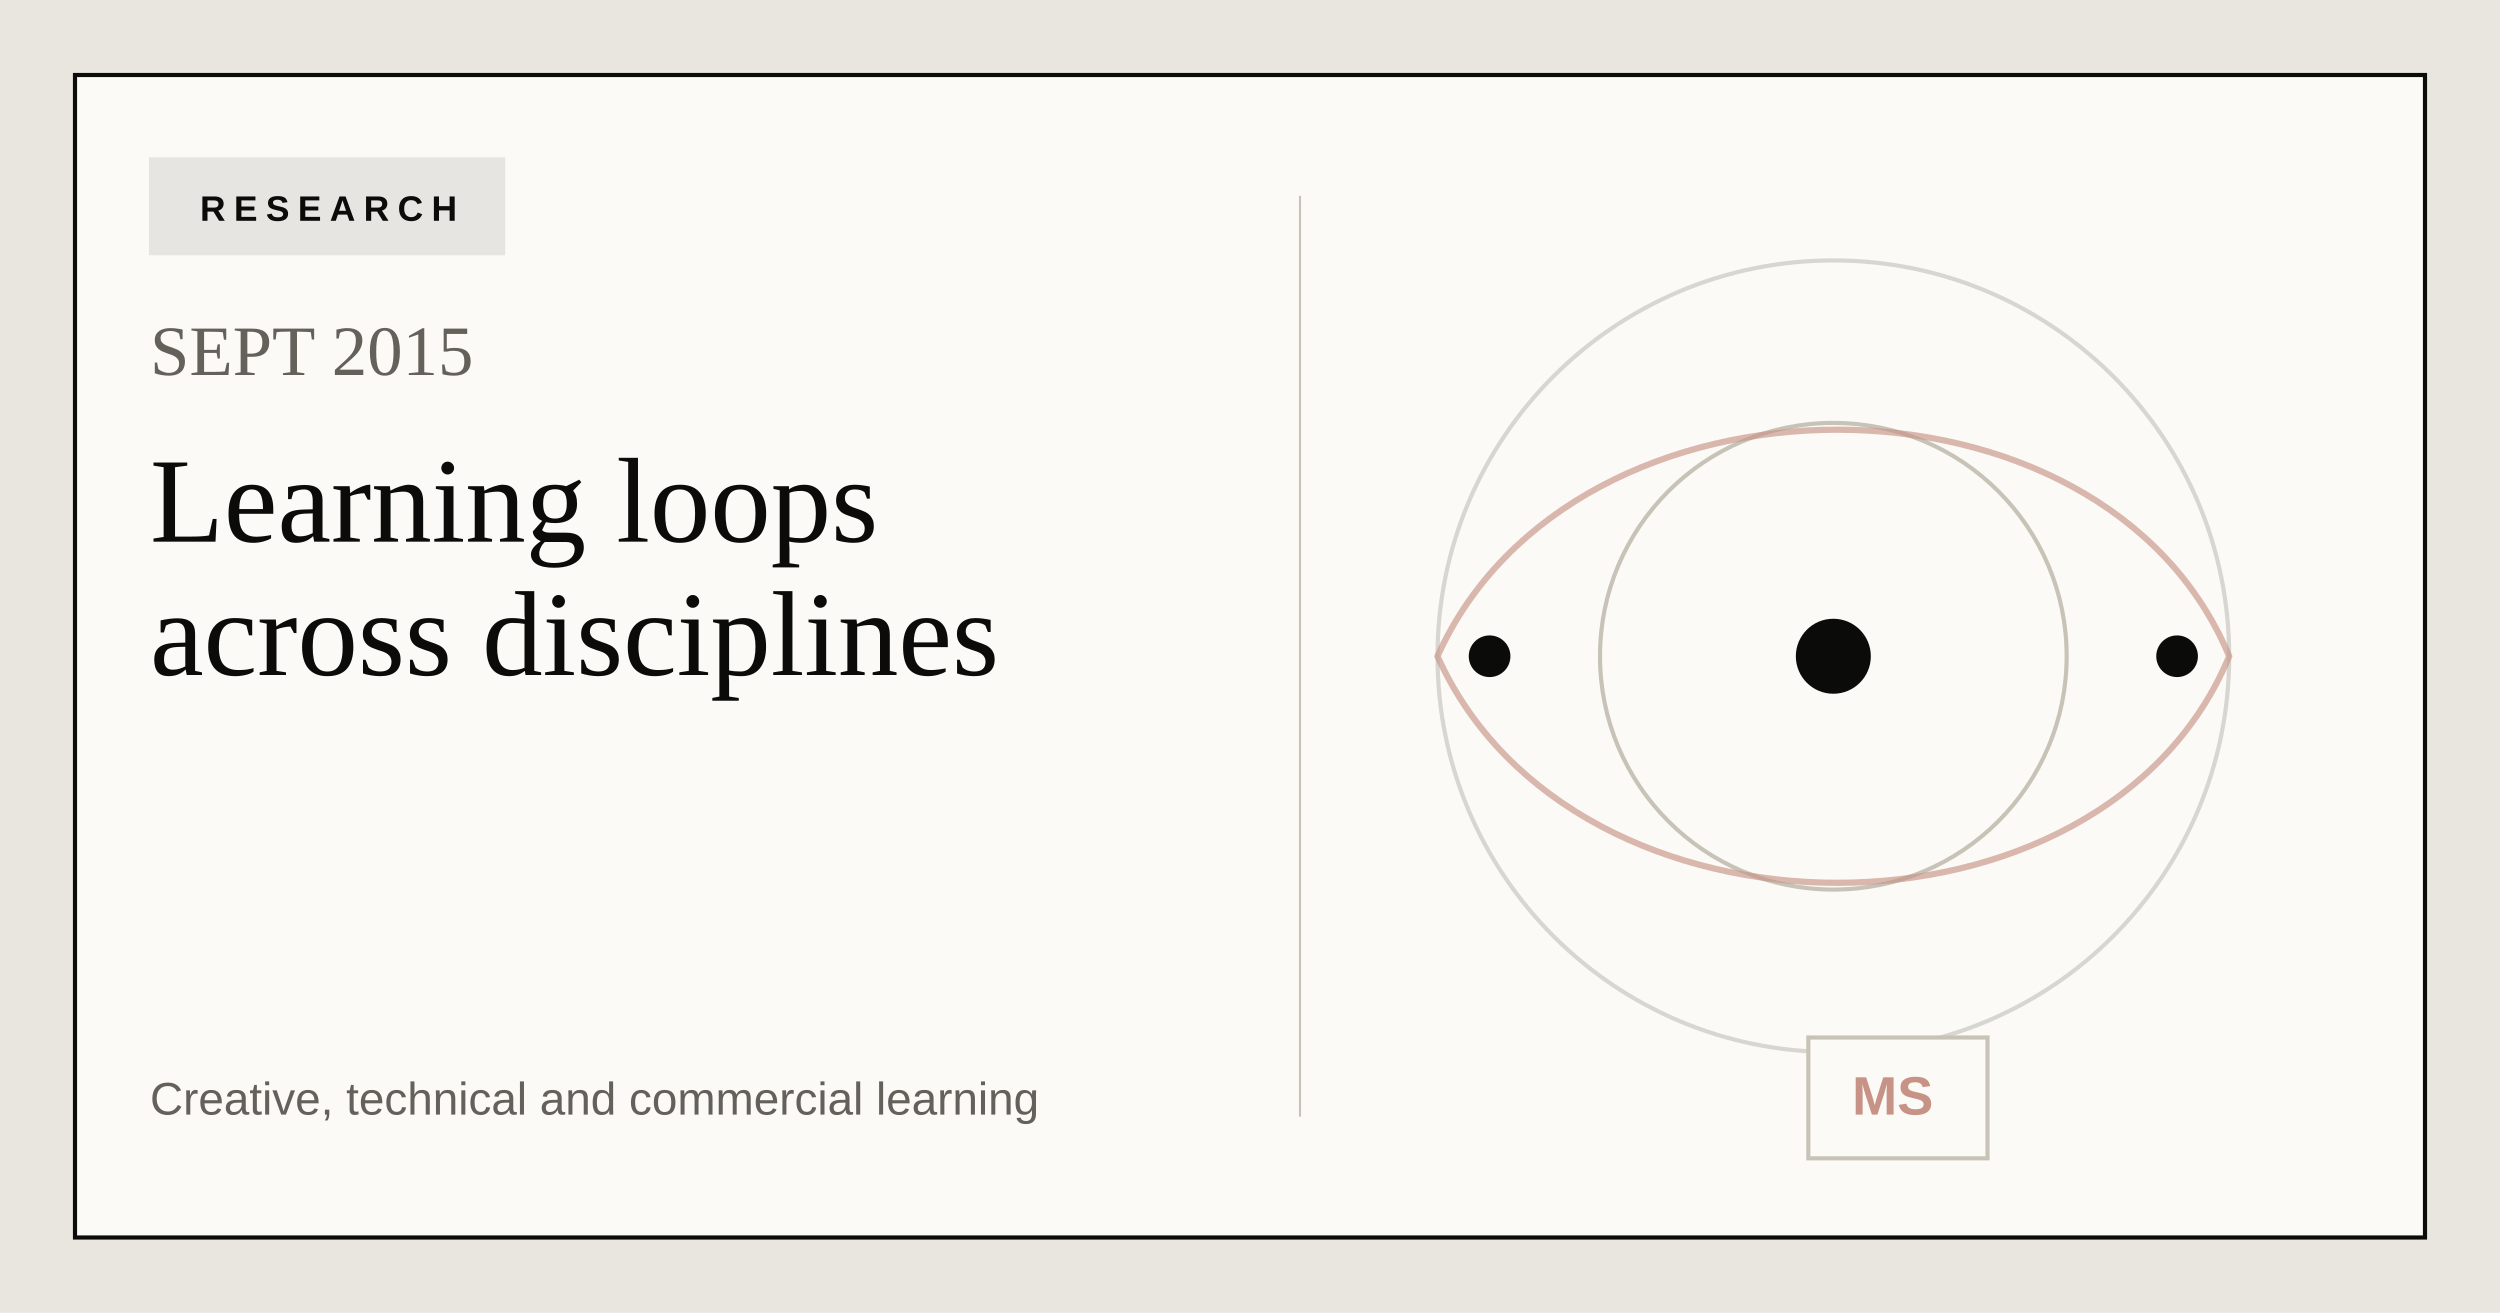
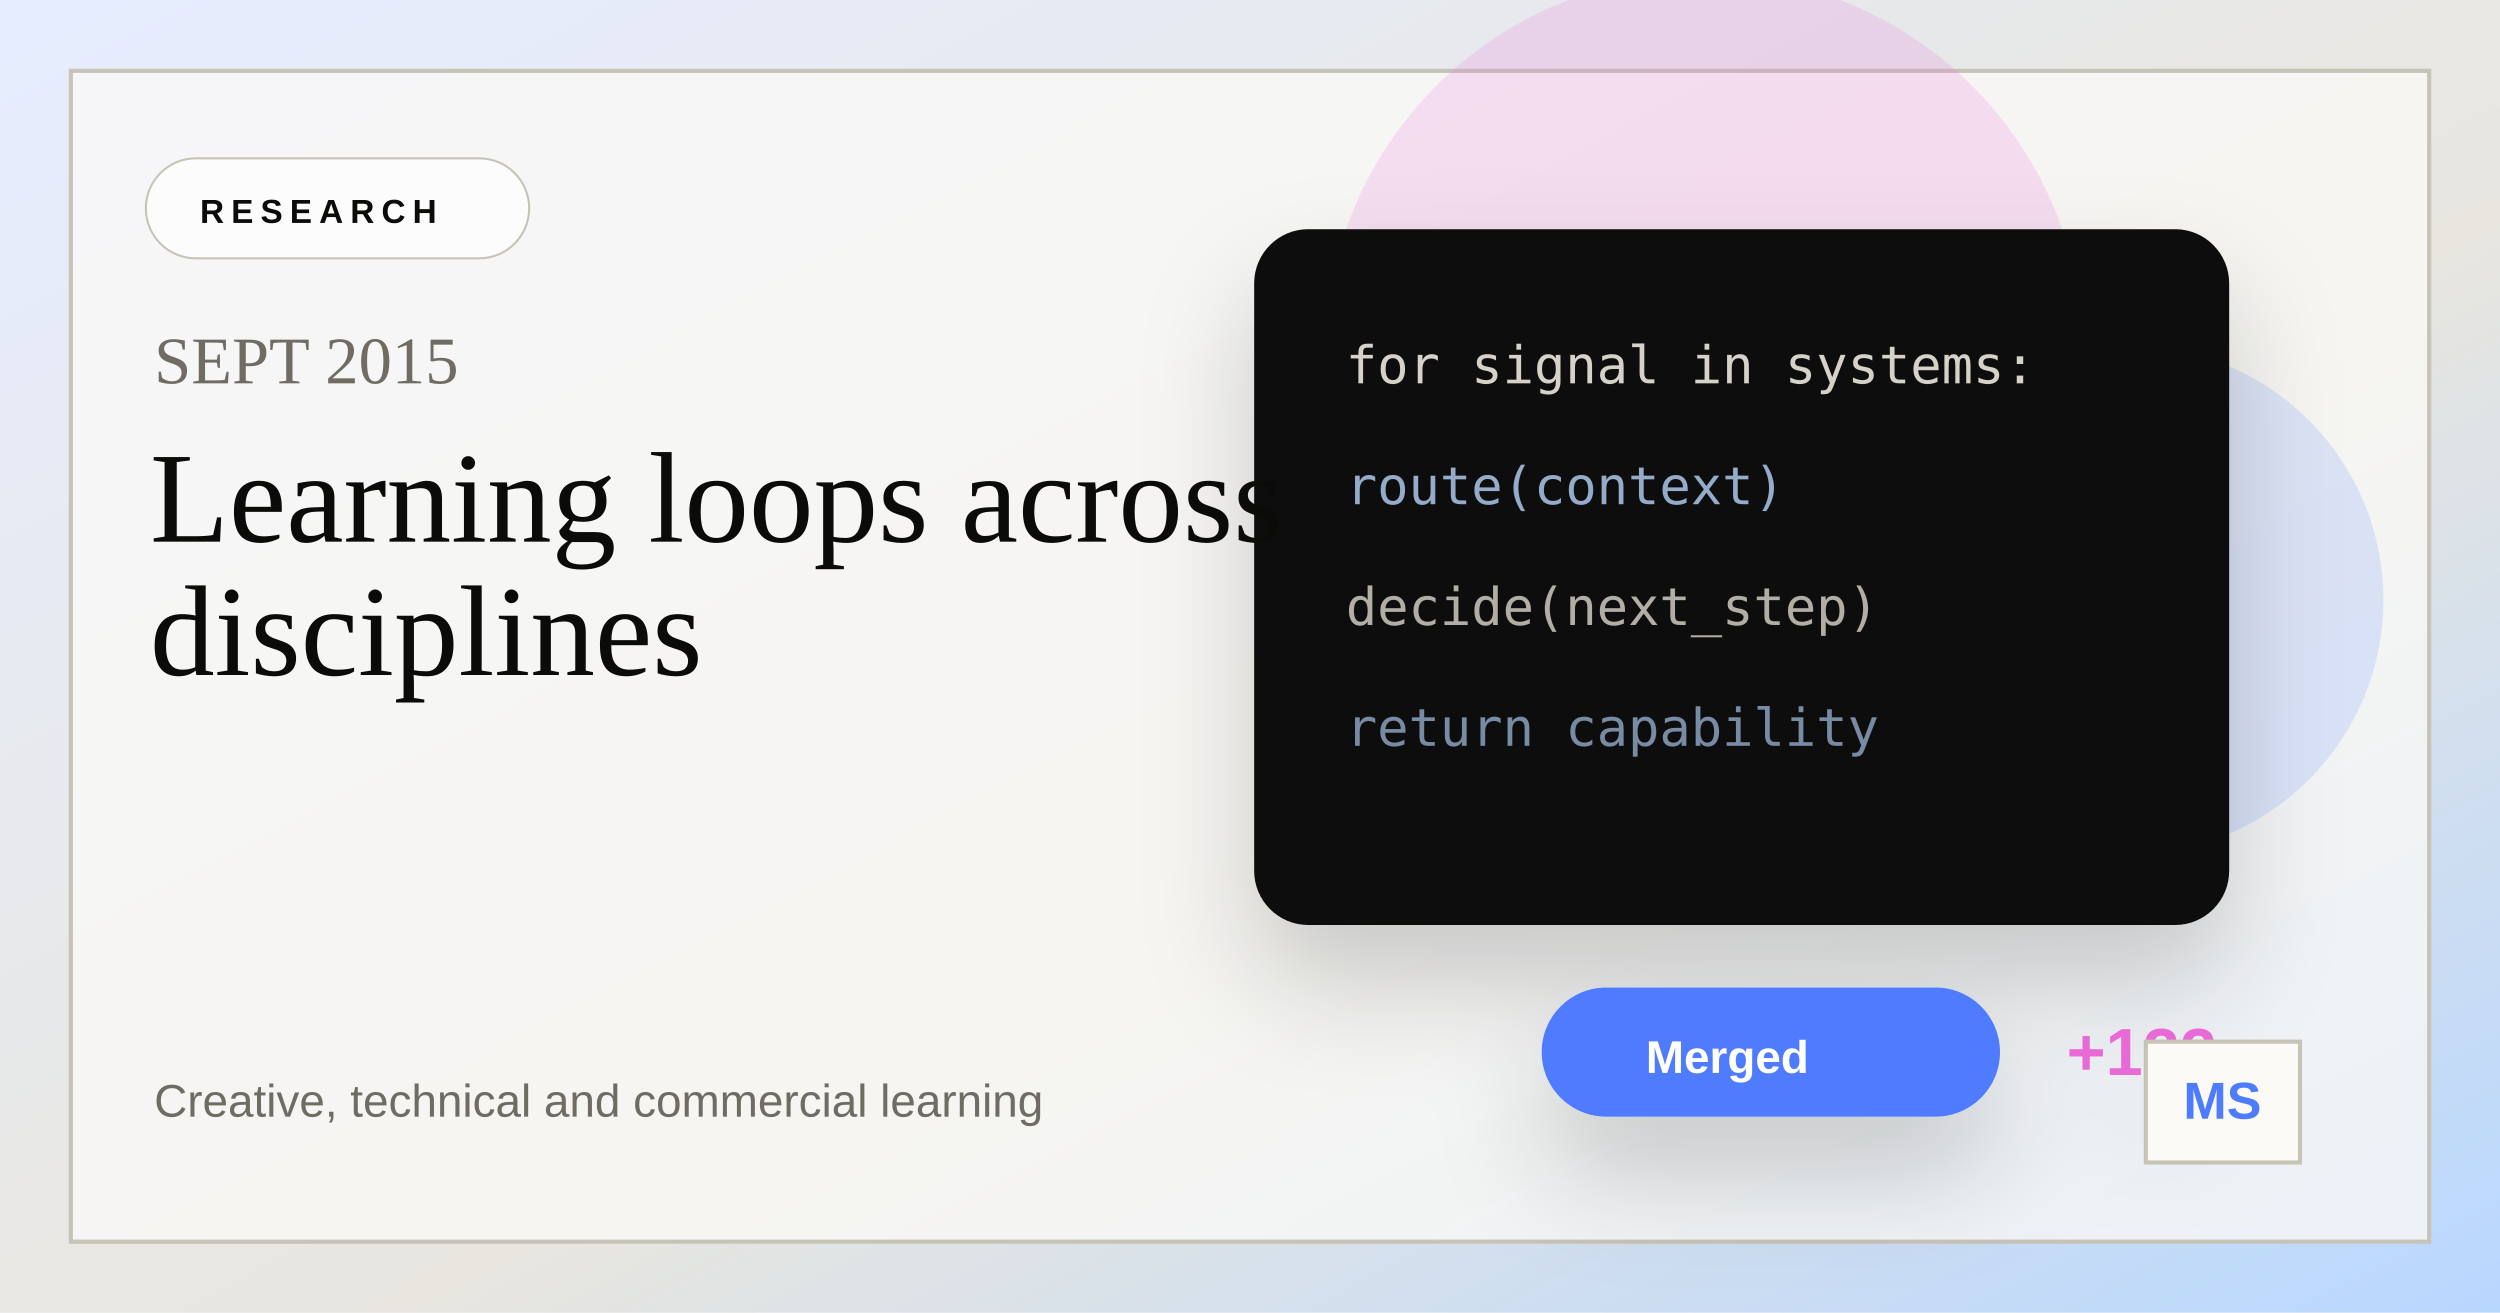
<svg xmlns="http://www.w3.org/2000/svg" width="1200" height="630" viewBox="0 0 1200 630" role="img" aria-labelledby="title desc">
-   <rect width="1200" height="630" fill="#e8e6df" />
-   <rect x="36" y="36" width="1128" height="558" fill="#fbfaf7" stroke="#0b0b09" stroke-width="2" />
-   <rect x="72" y="76" width="170" height="46" fill="#8c877e" opacity="0.18" stroke="#8c877e" stroke-width="1" />
-   <text x="96" y="106" font-family="Arial, Helvetica, sans-serif" font-size="17" font-weight="700" letter-spacing="4" fill="#0b0b09">RESEARCH</text>
-   <text x="72" y="180" font-family="Georgia, 'Times New Roman', serif" font-size="34" fill="#64615b">SEPT 2015</text>
-   <text x="72" y="260" font-family="Georgia, 'Times New Roman', serif" font-size="58" font-weight="500" fill="#0b0b09">Learning loops</text>
-   <text x="72" y="324" font-family="Georgia, 'Times New Roman', serif" font-size="58" font-weight="500" fill="#0b0b09">across disciplines</text>
-   <text x="72" y="535" font-family="Arial, Helvetica, sans-serif" font-size="22" fill="#64615b">Creative, technical and commercial learning</text>
-   <circle cx="880" cy="315" r="190" fill="none" stroke="#8c877e" stroke-width="2" opacity="0.32" />
-   <circle cx="880" cy="315" r="112" fill="none" stroke="#c8c3b7" stroke-width="2" />
-   <path d="M690 315 C755 170 1010 170 1070 315 C1010 460 755 460 690 315Z" fill="none" stroke="#c69386" stroke-width="3" opacity="0.65" />
-   <circle cx="880" cy="315" r="18" fill="#0b0b09" />
-   <circle cx="715" cy="315" r="10" fill="#0b0b09" />
-   <circle cx="1045" cy="315" r="10" fill="#0b0b09" />
-   <line x1="624" y1="94" x2="624" y2="536" stroke="#c8c3b7" stroke-width="1" />
-   <rect x="868" y="498" width="86" height="58" fill="#fbfaf7" stroke="#c8c3b7" stroke-width="2" />
-   <text x="889" y="535" font-family="Arial, Helvetica, sans-serif" font-size="26" font-weight="700" fill="#c69386">MS</text>
+   <defs>
+     <linearGradient id="backgroundGradient" x1="0" y1="0" x2="1" y2="1">
+       <stop offset="0%" stop-color="#e6edff" />
+       <stop offset="58%" stop-color="#e8e6df" />
+       <stop offset="100%" stop-color="#b8d7ff" />
+     </linearGradient>
+     <radialGradient id="fieldGradient" cx="68%" cy="42%" r="70%">
+       <stop offset="0%" stop-color="#ffd06f" stop-opacity="0.92" />
+       <stop offset="55%" stop-color="#e86bd6" stop-opacity="0.54" />
+       <stop offset="100%" stop-color="#7b61ff" stop-opacity="0.86" />
+     </radialGradient>
+     <linearGradient id="waveGradient" x1="0" y1="0" x2="1" y2="1">
+       <stop offset="0%" stop-color="#e86bd6" />
+       <stop offset="50%" stop-color="#b8d7ff" />
+       <stop offset="100%" stop-color="#4f7cff" />
+     </linearGradient>
+     <filter id="softShadow" x="-20%" y="-20%" width="140%" height="140%">
+       <feDropShadow dx="0" dy="28" stdDeviation="26" flood-color="#0b0b09" flood-opacity="0.18" />
+     </filter>
+   </defs>
+   <rect width="1200" height="630" fill="url(#backgroundGradient)" />
+   <rect x="34" y="34" width="1132" height="562" rx="0" fill="rgba(251,250,247,0.76)" stroke="#c8c3b7" stroke-width="2" />
+   <circle cx="818" cy="170" r="182" fill="#e86bd6" opacity="0.18" />
+   <circle cx="1022" cy="288" r="122" fill="#4f7cff" opacity="0.16" />
+   <g filter="url(#softShadow)">
+     <rect x="602" y="110" width="468" height="334" rx="26" fill="#11110f" />
+     <g font-family="SFMono-Regular, Consolas, monospace" font-size="25">
+       <text x="646" y="184" fill="#f7f1e7" opacity="0.86">for signal in systems:</text>
+       <text x="646" y="242" fill="#b8d7ff" opacity="0.78">  route(context)</text>
+       <text x="646" y="300" fill="#f7f1e7" opacity="0.7">  decide(next_step)</text>
+       <text x="646" y="358" fill="#b8d7ff" opacity="0.62">return capability</text>
+     </g>
+     <rect x="740" y="474" width="220" height="62" rx="31" fill="#4f7cff" />
+     <text x="790" y="515" font-family="Arial, Helvetica, sans-serif" font-size="22" font-weight="700" fill="#ffffff">Merged</text>
+     <text x="992" y="516" font-family="Arial, Helvetica, sans-serif" font-size="32" font-weight="700" fill="#e86bd6">+122</text>
+   </g>
+   <rect x="70" y="76" width="184" height="48" rx="24" fill="rgba(255,255,255,0.72)" stroke="#c8c3b7" />
+   <text x="96" y="107" font-family="Arial, Helvetica, sans-serif" font-size="16" font-weight="700" letter-spacing="3.4" fill="#0b0b09">RESEARCH</text>
+   <text x="74" y="184" font-family="Georgia, 'Times New Roman', serif" font-size="32" fill="#706c64">SEPT 2015</text>
+   <text x="72" y="260" font-family="Georgia, 'Times New Roman', serif" font-size="62" font-weight="500" fill="#0b0b09">Learning loops across</text>
+   <text x="72" y="324" font-family="Georgia, 'Times New Roman', serif" font-size="62" font-weight="500" fill="#0b0b09">disciplines</text>
+   <text x="74" y="536" font-family="Arial, Helvetica, sans-serif" font-size="22" fill="#706c64">Creative, technical and commercial learning</text>
+   <rect x="1030" y="500" width="74" height="58" rx="0" fill="#fbfaf7" stroke="#c8c3b7" stroke-width="2" />
+   <text x="1048" y="537" font-family="Arial, Helvetica, sans-serif" font-size="25" font-weight="800" fill="#4f7cff">MS</text>
</svg>
